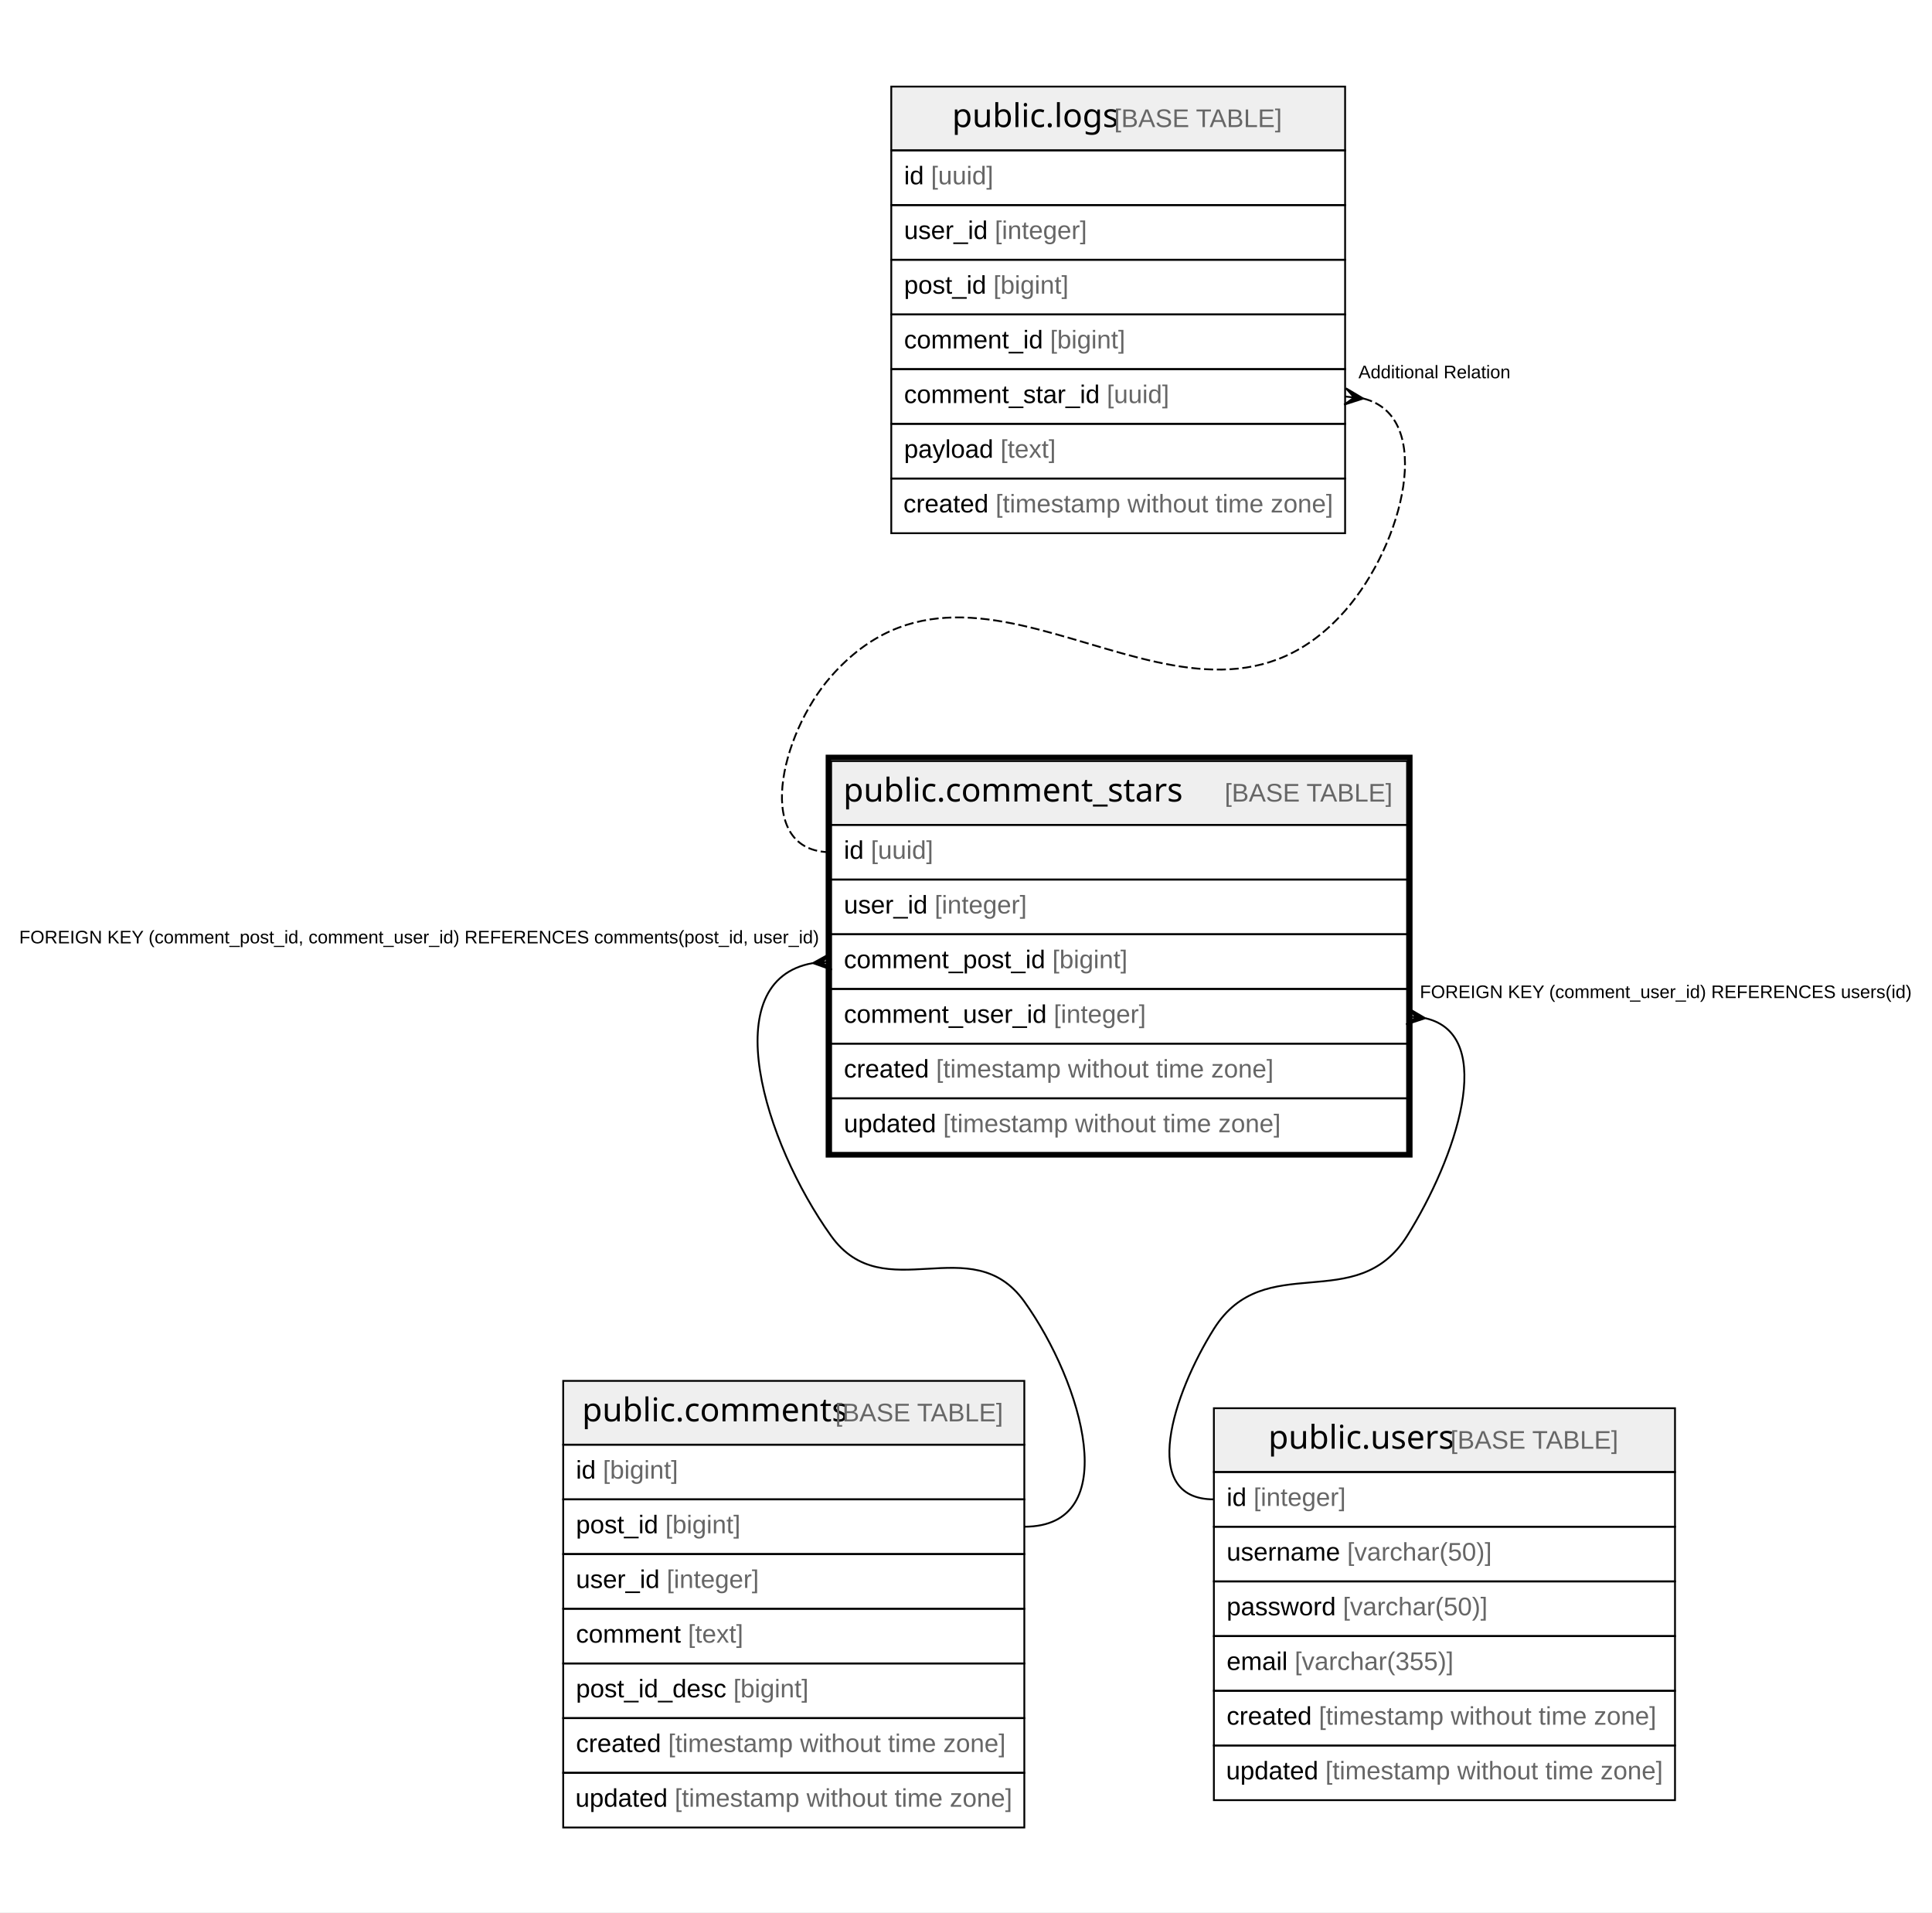
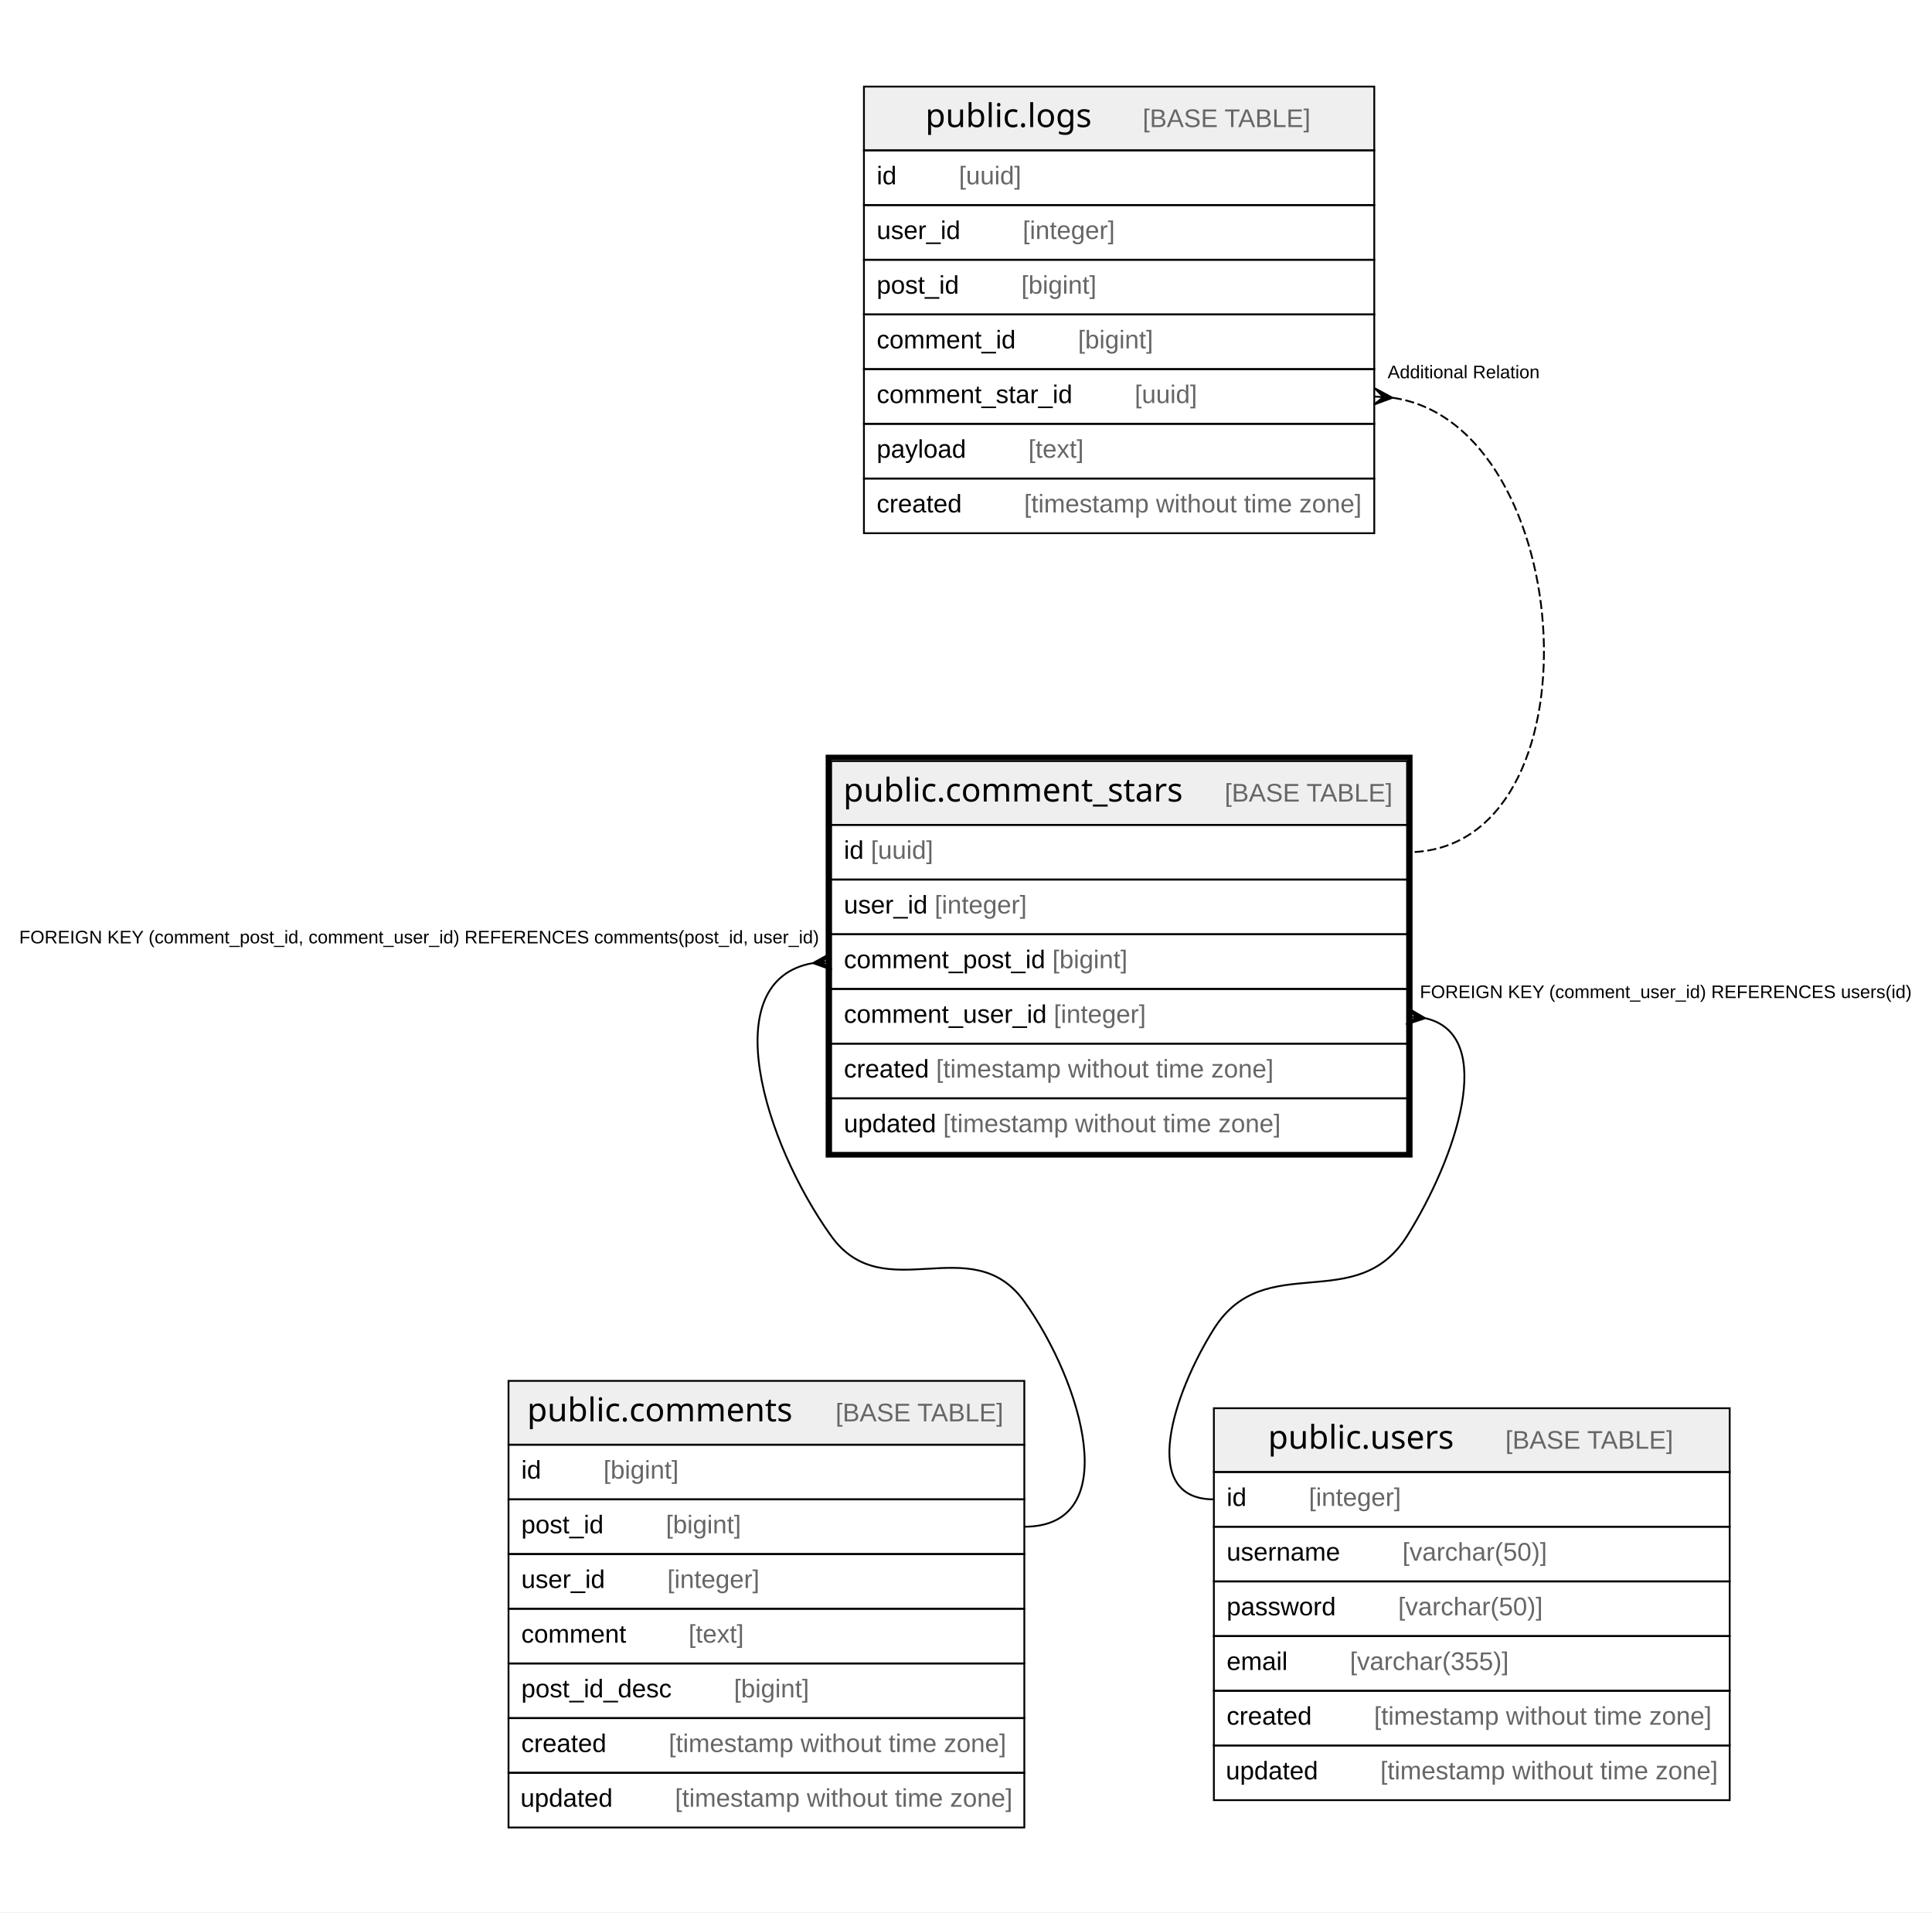
<svg xmlns="http://www.w3.org/2000/svg" width="1060pt" height="1049pt" viewBox="0.00 0.00 1060.00 1049.00">
  <g id="graph0" class="graph" transform="scale(1 1) rotate(0) translate(4 1045)">
    <polygon fill="#ffffff" stroke="transparent" points="-4,4 -4,-1045 1056,-1045 1056,4 -4,4" />
    <g id="node1" class="node">
      <polygon fill="#efefef" stroke="transparent" points="452,-592.5 452,-627.5 768,-627.5 768,-592.5 452,-592.5" />
      <polygon fill="none" stroke="#000000" points="452,-592.5 452,-627.5 768,-627.5 768,-592.5 452,-592.5" />
      <text text-anchor="start" x="458.705" y="-605.3" font-family="Arial Bold" font-size="18.00" fill="#000000">public.comment_stars</text>
      <text text-anchor="start" x="633.727" y="-605.3" font-family="Arial" font-size="14.00" fill="#000000">    </text>
      <text text-anchor="start" x="667.931" y="-605.3" font-family="Arial" font-size="14.00" fill="#666666">[BASE TABLE]</text>
      <polygon fill="none" stroke="#000000" points="452,-562.5 452,-592.5 768,-592.5 768,-562.5 452,-562.5" />
      <text text-anchor="start" x="459" y="-573.9" font-family="Arial" font-size="14.00" fill="#000000">id </text>
      <text text-anchor="start" x="473.78" y="-573.9" font-family="Arial" font-size="14.00" fill="#666666">[uuid]</text>
      <polygon fill="none" stroke="#000000" points="452,-532.5 452,-562.5 768,-562.5 768,-532.5 452,-532.5" />
      <text text-anchor="start" x="459" y="-543.9" font-family="Arial" font-size="14.00" fill="#000000">user_id </text>
      <text text-anchor="start" x="508.788" y="-543.9" font-family="Arial" font-size="14.00" fill="#666666">[integer]</text>
      <polygon fill="none" stroke="#000000" points="452,-502.5 452,-532.5 768,-532.5 768,-502.5 452,-502.5" />
      <text text-anchor="start" x="459" y="-513.9" font-family="Arial" font-size="14.00" fill="#000000">comment_post_id </text>
      <text text-anchor="start" x="573.36" y="-513.9" font-family="Arial" font-size="14.00" fill="#666666">[bigint]</text>
      <polygon fill="none" stroke="#000000" points="452,-472.5 452,-502.5 768,-502.5 768,-472.5 452,-472.5" />
      <text text-anchor="start" x="459" y="-483.9" font-family="Arial" font-size="14.00" fill="#000000">comment_user_id </text>
      <text text-anchor="start" x="574.13" y="-483.9" font-family="Arial" font-size="14.00" fill="#666666">[integer]</text>
      <polygon fill="none" stroke="#000000" points="452,-442.5 452,-472.5 768,-472.5 768,-442.5 452,-442.5" />
      <text text-anchor="start" x="459" y="-453.9" font-family="Arial" font-size="14.00" fill="#000000">created </text>
      <text text-anchor="start" x="509.572" y="-453.9" font-family="Arial" font-size="14.00" fill="#666666">[timestamp without time zone]</text>
      <polygon fill="none" stroke="#000000" points="452,-412.5 452,-442.5 768,-442.5 768,-412.5 452,-412.5" />
      <text text-anchor="start" x="459" y="-423.9" font-family="Arial" font-size="14.00" fill="#000000">updated </text>
      <text text-anchor="start" x="513.477" y="-423.9" font-family="Arial" font-size="14.00" fill="#666666">[timestamp without time zone]</text>
      <polygon fill="none" stroke="#000000" stroke-width="3" points="450.5,-411.5 450.5,-629.5 769.5,-629.5 769.5,-411.5 450.5,-411.5" />
    </g>
    <g id="node3" class="node">
-       <polygon fill="#efefef" stroke="transparent" points="305,-252.5 305,-287.5 558,-287.5 558,-252.5 305,-252.5" />
-       <polygon fill="none" stroke="#000000" points="305,-252.5 305,-287.5 558,-287.5 558,-252.5 305,-252.5" />
-       <text text-anchor="start" x="315.366" y="-265.3" font-family="Arial Bold" font-size="18.00" fill="#000000">public.comments</text>
-       <text text-anchor="start" x="450.38" y="-265.3" font-family="Arial" font-size="14.00" fill="#000000"> </text>
-       <text text-anchor="start" x="454.271" y="-265.3" font-family="Arial" font-size="14.00" fill="#666666">[BASE TABLE]</text>
-       <polygon fill="none" stroke="#000000" points="305,-222.5 305,-252.5 558,-252.5 558,-222.5 305,-222.5" />
-       <text text-anchor="start" x="312" y="-233.9" font-family="Arial" font-size="14.00" fill="#000000">id </text>
-       <text text-anchor="start" x="326.78" y="-233.9" font-family="Arial" font-size="14.00" fill="#666666">[bigint]</text>
-       <polygon fill="none" stroke="#000000" points="305,-192.5 305,-222.5 558,-222.5 558,-192.5 305,-192.5" />
-       <text text-anchor="start" x="312" y="-203.9" font-family="Arial" font-size="14.00" fill="#000000">post_id </text>
-       <text text-anchor="start" x="361.018" y="-203.9" font-family="Arial" font-size="14.00" fill="#666666">[bigint]</text>
-       <polygon fill="none" stroke="#000000" points="305,-162.5 305,-192.5 558,-192.5 558,-162.5 305,-162.5" />
-       <text text-anchor="start" x="312" y="-173.9" font-family="Arial" font-size="14.00" fill="#000000">user_id </text>
-       <text text-anchor="start" x="361.788" y="-173.9" font-family="Arial" font-size="14.00" fill="#666666">[integer]</text>
-       <polygon fill="none" stroke="#000000" points="305,-132.5 305,-162.5 558,-162.5 558,-132.5 305,-132.5" />
-       <text text-anchor="start" x="312" y="-143.9" font-family="Arial" font-size="14.00" fill="#000000">comment </text>
-       <text text-anchor="start" x="373.45" y="-143.9" font-family="Arial" font-size="14.00" fill="#666666">[text]</text>
-       <polygon fill="none" stroke="#000000" points="305,-102.5 305,-132.5 558,-132.5 558,-102.5 305,-102.5" />
-       <text text-anchor="start" x="312" y="-113.9" font-family="Arial" font-size="14.00" fill="#000000">post_id_desc </text>
-       <text text-anchor="start" x="398.366" y="-113.9" font-family="Arial" font-size="14.00" fill="#666666">[bigint]</text>
-       <polygon fill="none" stroke="#000000" points="305,-72.5 305,-102.5 558,-102.5 558,-72.5 305,-72.5" />
-       <text text-anchor="start" x="312" y="-83.9" font-family="Arial" font-size="14.00" fill="#000000">created </text>
-       <text text-anchor="start" x="362.572" y="-83.9" font-family="Arial" font-size="14.00" fill="#666666">[timestamp without time zone]</text>
-       <polygon fill="none" stroke="#000000" points="305,-42.5 305,-72.5 558,-72.5 558,-42.5 305,-42.5" />
-       <text text-anchor="start" x="311.692" y="-53.9" font-family="Arial" font-size="14.00" fill="#000000">updated </text>
-       <text text-anchor="start" x="366.168" y="-53.9" font-family="Arial" font-size="14.00" fill="#666666">[timestamp without time zone]</text>
+       <polygon fill="#efefef" stroke="transparent" points="275,-252.5 275,-287.5 558,-287.5 558,-252.5 275,-252.5" />
+       <polygon fill="none" stroke="#000000" points="275,-252.5 275,-287.5 558,-287.5 558,-252.5 275,-252.5" />
+       <text text-anchor="start" x="285.209" y="-265.3" font-family="Arial Bold" font-size="18.00" fill="#000000">public.comments</text>
+       <text text-anchor="start" x="420.223" y="-265.3" font-family="Arial" font-size="14.00" fill="#000000">    </text>
+       <text text-anchor="start" x="454.428" y="-265.3" font-family="Arial" font-size="14.00" fill="#666666">[BASE TABLE]</text>
+       <polygon fill="none" stroke="#000000" points="275,-222.5 275,-252.5 558,-252.5 558,-222.5 275,-222.5" />
+       <text text-anchor="start" x="282" y="-233.9" font-family="Arial" font-size="14.00" fill="#000000">id    </text>
+       <text text-anchor="start" x="327.094" y="-233.9" font-family="Arial" font-size="14.00" fill="#666666">[bigint]</text>
+       <polygon fill="none" stroke="#000000" points="275,-192.5 275,-222.5 558,-222.5 558,-192.5 275,-192.5" />
+       <text text-anchor="start" x="282" y="-203.9" font-family="Arial" font-size="14.00" fill="#000000">post_id    </text>
+       <text text-anchor="start" x="361.332" y="-203.9" font-family="Arial" font-size="14.00" fill="#666666">[bigint]</text>
+       <polygon fill="none" stroke="#000000" points="275,-162.5 275,-192.5 558,-192.5 558,-162.5 275,-162.5" />
+       <text text-anchor="start" x="282" y="-173.9" font-family="Arial" font-size="14.00" fill="#000000">user_id    </text>
+       <text text-anchor="start" x="362.102" y="-173.9" font-family="Arial" font-size="14.00" fill="#666666">[integer]</text>
+       <polygon fill="none" stroke="#000000" points="275,-132.5 275,-162.5 558,-162.5 558,-132.5 275,-132.5" />
+       <text text-anchor="start" x="282" y="-143.9" font-family="Arial" font-size="14.00" fill="#000000">comment    </text>
+       <text text-anchor="start" x="373.764" y="-143.9" font-family="Arial" font-size="14.00" fill="#666666">[text]</text>
+       <polygon fill="none" stroke="#000000" points="275,-102.5 275,-132.5 558,-132.5 558,-102.5 275,-102.5" />
+       <text text-anchor="start" x="282" y="-113.9" font-family="Arial" font-size="14.00" fill="#000000">post_id_desc    </text>
+       <text text-anchor="start" x="398.68" y="-113.9" font-family="Arial" font-size="14.00" fill="#666666">[bigint]</text>
+       <polygon fill="none" stroke="#000000" points="275,-72.5 275,-102.5 558,-102.5 558,-72.5 275,-72.5" />
+       <text text-anchor="start" x="282" y="-83.9" font-family="Arial" font-size="14.00" fill="#000000">created    </text>
+       <text text-anchor="start" x="362.886" y="-83.9" font-family="Arial" font-size="14.00" fill="#666666">[timestamp without time zone]</text>
+       <polygon fill="none" stroke="#000000" points="275,-42.5 275,-72.5 558,-72.5 558,-42.5 275,-42.5" />
+       <text text-anchor="start" x="281.534" y="-53.9" font-family="Arial" font-size="14.00" fill="#000000">updated    </text>
+       <text text-anchor="start" x="366.325" y="-53.9" font-family="Arial" font-size="14.00" fill="#666666">[timestamp without time zone]</text>
    </g>
    <g id="edge2" class="edge">
      <path fill="none" stroke="#000000" d="M441.863,-516.66C388.199,-507.111 415.173,-418.4 452,-367 480.978,-326.555 529.023,-371.445 558,-331 589.968,-286.381 612.889,-207.5 558,-207.5" />
      <polygon fill="#000000" stroke="#000000" points="442.034,-516.674 451.628,-521.985 447.017,-517.087 452,-517.5 452,-517.5 452,-517.5 447.017,-517.087 452.372,-513.015 442.034,-516.674 442.034,-516.674" />
      <text text-anchor="start" x="6.533" y="-527.5" font-family="Arial" font-size="10.00" fill="#000000">FOREIGN KEY (comment_post_id, comment_user_id) REFERENCES comments(post_id, user_id)</text>
    </g>
    <g id="node4" class="node">
-       <polygon fill="#efefef" stroke="transparent" points="662,-237.5 662,-272.5 915,-272.5 915,-237.5 662,-237.5" />
-       <polygon fill="none" stroke="#000000" points="662,-237.5 662,-272.5 915,-272.5 915,-237.5 662,-237.5" />
-       <text text-anchor="start" x="691.866" y="-250.3" font-family="Arial Bold" font-size="18.00" fill="#000000">public.users</text>
-       <text text-anchor="start" x="787.88" y="-250.3" font-family="Arial" font-size="14.00" fill="#000000"> </text>
-       <text text-anchor="start" x="791.771" y="-250.3" font-family="Arial" font-size="14.00" fill="#666666">[BASE TABLE]</text>
-       <polygon fill="none" stroke="#000000" points="662,-207.5 662,-237.5 915,-237.5 915,-207.5 662,-207.5" />
-       <text text-anchor="start" x="669" y="-218.9" font-family="Arial" font-size="14.00" fill="#000000">id </text>
-       <text text-anchor="start" x="683.78" y="-218.9" font-family="Arial" font-size="14.00" fill="#666666">[integer]</text>
-       <polygon fill="none" stroke="#000000" points="662,-177.5 662,-207.5 915,-207.5 915,-177.5 662,-177.5" />
-       <text text-anchor="start" x="669" y="-188.9" font-family="Arial" font-size="14.00" fill="#000000">username </text>
-       <text text-anchor="start" x="735.125" y="-188.9" font-family="Arial" font-size="14.00" fill="#666666">[varchar(50)]</text>
-       <polygon fill="none" stroke="#000000" points="662,-147.5 662,-177.5 915,-177.5 915,-147.5 662,-147.5" />
-       <text text-anchor="start" x="669" y="-158.9" font-family="Arial" font-size="14.00" fill="#000000">password </text>
-       <text text-anchor="start" x="732.788" y="-158.9" font-family="Arial" font-size="14.00" fill="#666666">[varchar(50)]</text>
-       <polygon fill="none" stroke="#000000" points="662,-117.5 662,-147.5 915,-147.5 915,-117.5 662,-117.5" />
-       <text text-anchor="start" x="669" y="-128.9" font-family="Arial" font-size="14.00" fill="#000000">email </text>
-       <text text-anchor="start" x="706.33" y="-128.9" font-family="Arial" font-size="14.00" fill="#666666">[varchar(355)]</text>
-       <polygon fill="none" stroke="#000000" points="662,-87.5 662,-117.5 915,-117.5 915,-87.5 662,-87.5" />
-       <text text-anchor="start" x="669" y="-98.9" font-family="Arial" font-size="14.00" fill="#000000">created </text>
-       <text text-anchor="start" x="719.572" y="-98.9" font-family="Arial" font-size="14.00" fill="#666666">[timestamp without time zone]</text>
-       <polygon fill="none" stroke="#000000" points="662,-57.5 662,-87.5 915,-87.5 915,-57.5 662,-57.5" />
-       <text text-anchor="start" x="668.692" y="-68.9" font-family="Arial" font-size="14.00" fill="#000000">updated </text>
-       <text text-anchor="start" x="723.168" y="-68.9" font-family="Arial" font-size="14.00" fill="#666666">[timestamp without time zone]</text>
+       <polygon fill="#efefef" stroke="transparent" points="662,-237.5 662,-272.5 945,-272.5 945,-237.5 662,-237.5" />
+       <polygon fill="none" stroke="#000000" points="662,-237.5 662,-272.5 945,-272.5 945,-237.5 662,-237.5" />
+       <text text-anchor="start" x="691.709" y="-250.3" font-family="Arial Bold" font-size="18.00" fill="#000000">public.users</text>
+       <text text-anchor="start" x="787.723" y="-250.3" font-family="Arial" font-size="14.00" fill="#000000">    </text>
+       <text text-anchor="start" x="821.928" y="-250.3" font-family="Arial" font-size="14.00" fill="#666666">[BASE TABLE]</text>
+       <polygon fill="none" stroke="#000000" points="662,-207.5 662,-237.5 945,-237.5 945,-207.5 662,-207.5" />
+       <text text-anchor="start" x="669" y="-218.9" font-family="Arial" font-size="14.00" fill="#000000">id    </text>
+       <text text-anchor="start" x="714.094" y="-218.9" font-family="Arial" font-size="14.00" fill="#666666">[integer]</text>
+       <polygon fill="none" stroke="#000000" points="662,-177.5 662,-207.5 945,-207.5 945,-177.5 662,-177.5" />
+       <text text-anchor="start" x="669" y="-188.9" font-family="Arial" font-size="14.00" fill="#000000">username    </text>
+       <text text-anchor="start" x="765.439" y="-188.9" font-family="Arial" font-size="14.00" fill="#666666">[varchar(50)]</text>
+       <polygon fill="none" stroke="#000000" points="662,-147.5 662,-177.5 945,-177.5 945,-147.5 662,-147.5" />
+       <text text-anchor="start" x="669" y="-158.9" font-family="Arial" font-size="14.00" fill="#000000">password    </text>
+       <text text-anchor="start" x="763.102" y="-158.9" font-family="Arial" font-size="14.00" fill="#666666">[varchar(50)]</text>
+       <polygon fill="none" stroke="#000000" points="662,-117.5 662,-147.5 945,-147.5 945,-117.5 662,-117.5" />
+       <text text-anchor="start" x="669" y="-128.9" font-family="Arial" font-size="14.00" fill="#000000">email    </text>
+       <text text-anchor="start" x="736.644" y="-128.9" font-family="Arial" font-size="14.00" fill="#666666">[varchar(355)]</text>
+       <polygon fill="none" stroke="#000000" points="662,-87.5 662,-117.5 945,-117.5 945,-87.5 662,-87.5" />
+       <text text-anchor="start" x="669" y="-98.9" font-family="Arial" font-size="14.00" fill="#000000">created    </text>
+       <text text-anchor="start" x="749.886" y="-98.9" font-family="Arial" font-size="14.00" fill="#666666">[timestamp without time zone]</text>
+       <polygon fill="none" stroke="#000000" points="662,-57.5 662,-87.5 945,-87.5 945,-57.5 662,-57.5" />
+       <text text-anchor="start" x="668.534" y="-68.9" font-family="Arial" font-size="14.00" fill="#000000">updated    </text>
+       <text text-anchor="start" x="753.325" y="-68.9" font-family="Arial" font-size="14.00" fill="#666666">[timestamp without time zone]</text>
    </g>
    <g id="edge3" class="edge">
      <path fill="none" stroke="#000000" d="M778.157,-486.422C818.015,-477.078 794.497,-409.154 768,-367 740.177,-322.738 689.823,-360.262 662,-316 639.885,-280.818 620.444,-222.5 662,-222.5" />
      <polygon fill="#000000" stroke="#000000" points="777.944,-486.444 767.525,-483.025 772.972,-486.972 768,-487.5 768,-487.5 768,-487.5 772.972,-486.972 768.475,-491.975 777.944,-486.444 777.944,-486.444" />
      <text text-anchor="start" x="774.998" y="-497.5" font-family="Arial" font-size="10.00" fill="#000000">FOREIGN KEY (comment_user_id) REFERENCES users(id)</text>
    </g>
    <g id="node2" class="node">
-       <polygon fill="#efefef" stroke="transparent" points="485,-962.5 485,-997.5 734,-997.5 734,-962.5 485,-962.5" />
-       <polygon fill="none" stroke="#000000" points="485,-962.5 485,-997.5 734,-997.5 734,-962.5 485,-962.5" />
-       <text text-anchor="start" x="518.365" y="-975.3" font-family="Arial Bold" font-size="18.00" fill="#000000">public.logs</text>
-       <text text-anchor="start" x="603.381" y="-975.3" font-family="Arial" font-size="14.00" fill="#000000"> </text>
-       <text text-anchor="start" x="607.272" y="-975.3" font-family="Arial" font-size="14.00" fill="#666666">[BASE TABLE]</text>
-       <polygon fill="none" stroke="#000000" points="485,-932.5 485,-962.5 734,-962.5 734,-932.5 485,-932.5" />
-       <text text-anchor="start" x="492" y="-943.9" font-family="Arial" font-size="14.00" fill="#000000">id </text>
-       <text text-anchor="start" x="506.78" y="-943.9" font-family="Arial" font-size="14.00" fill="#666666">[uuid]</text>
-       <polygon fill="none" stroke="#000000" points="485,-902.5 485,-932.5 734,-932.5 734,-902.5 485,-902.5" />
-       <text text-anchor="start" x="492" y="-913.9" font-family="Arial" font-size="14.00" fill="#000000">user_id </text>
-       <text text-anchor="start" x="541.788" y="-913.9" font-family="Arial" font-size="14.00" fill="#666666">[integer]</text>
-       <polygon fill="none" stroke="#000000" points="485,-872.5 485,-902.5 734,-902.5 734,-872.5 485,-872.5" />
-       <text text-anchor="start" x="492" y="-883.9" font-family="Arial" font-size="14.00" fill="#000000">post_id </text>
-       <text text-anchor="start" x="541.018" y="-883.9" font-family="Arial" font-size="14.00" fill="#666666">[bigint]</text>
-       <polygon fill="none" stroke="#000000" points="485,-842.5 485,-872.5 734,-872.5 734,-842.5 485,-842.5" />
-       <text text-anchor="start" x="492" y="-853.9" font-family="Arial" font-size="14.00" fill="#000000">comment_id </text>
-       <text text-anchor="start" x="572.122" y="-853.9" font-family="Arial" font-size="14.00" fill="#666666">[bigint]</text>
-       <polygon fill="none" stroke="#000000" points="485,-812.5 485,-842.5 734,-842.5 734,-812.5 485,-812.5" />
-       <text text-anchor="start" x="492" y="-823.9" font-family="Arial" font-size="14.00" fill="#000000">comment_star_id </text>
-       <text text-anchor="start" x="603.238" y="-823.9" font-family="Arial" font-size="14.00" fill="#666666">[uuid]</text>
-       <polygon fill="none" stroke="#000000" points="485,-782.5 485,-812.5 734,-812.5 734,-782.5 485,-782.5" />
-       <text text-anchor="start" x="492" y="-793.9" font-family="Arial" font-size="14.00" fill="#000000">payload </text>
-       <text text-anchor="start" x="544.91" y="-793.9" font-family="Arial" font-size="14.00" fill="#666666">[text]</text>
-       <polygon fill="none" stroke="#000000" points="485,-752.5 485,-782.5 734,-782.5 734,-752.5 485,-752.5" />
-       <text text-anchor="start" x="491.644" y="-763.9" font-family="Arial" font-size="14.00" fill="#000000">created </text>
-       <text text-anchor="start" x="542.216" y="-763.9" font-family="Arial" font-size="14.00" fill="#666666">[timestamp without time zone]</text>
+       <polygon fill="#efefef" stroke="transparent" points="470,-962.5 470,-997.5 750,-997.5 750,-962.5 470,-962.5" />
+       <polygon fill="none" stroke="#000000" points="470,-962.5 470,-997.5 750,-997.5 750,-962.5 470,-962.5" />
+       <text text-anchor="start" x="503.708" y="-975.3" font-family="Arial Bold" font-size="18.00" fill="#000000">public.logs</text>
+       <text text-anchor="start" x="588.724" y="-975.3" font-family="Arial" font-size="14.00" fill="#000000">    </text>
+       <text text-anchor="start" x="622.929" y="-975.3" font-family="Arial" font-size="14.00" fill="#666666">[BASE TABLE]</text>
+       <polygon fill="none" stroke="#000000" points="470,-932.5 470,-962.5 750,-962.5 750,-932.5 470,-932.5" />
+       <text text-anchor="start" x="477" y="-943.9" font-family="Arial" font-size="14.00" fill="#000000">id    </text>
+       <text text-anchor="start" x="522.094" y="-943.9" font-family="Arial" font-size="14.00" fill="#666666">[uuid]</text>
+       <polygon fill="none" stroke="#000000" points="470,-902.5 470,-932.5 750,-932.5 750,-902.5 470,-902.5" />
+       <text text-anchor="start" x="477" y="-913.9" font-family="Arial" font-size="14.00" fill="#000000">user_id    </text>
+       <text text-anchor="start" x="557.102" y="-913.9" font-family="Arial" font-size="14.00" fill="#666666">[integer]</text>
+       <polygon fill="none" stroke="#000000" points="470,-872.5 470,-902.5 750,-902.5 750,-872.5 470,-872.5" />
+       <text text-anchor="start" x="477" y="-883.9" font-family="Arial" font-size="14.00" fill="#000000">post_id    </text>
+       <text text-anchor="start" x="556.332" y="-883.9" font-family="Arial" font-size="14.00" fill="#666666">[bigint]</text>
+       <polygon fill="none" stroke="#000000" points="470,-842.5 470,-872.5 750,-872.5 750,-842.5 470,-842.5" />
+       <text text-anchor="start" x="477" y="-853.9" font-family="Arial" font-size="14.00" fill="#000000">comment_id    </text>
+       <text text-anchor="start" x="587.436" y="-853.9" font-family="Arial" font-size="14.00" fill="#666666">[bigint]</text>
+       <polygon fill="none" stroke="#000000" points="470,-812.5 470,-842.5 750,-842.5 750,-812.5 470,-812.5" />
+       <text text-anchor="start" x="477" y="-823.9" font-family="Arial" font-size="14.00" fill="#000000">comment_star_id    </text>
+       <text text-anchor="start" x="618.553" y="-823.9" font-family="Arial" font-size="14.00" fill="#666666">[uuid]</text>
+       <polygon fill="none" stroke="#000000" points="470,-782.5 470,-812.5 750,-812.5 750,-782.5 470,-782.5" />
+       <text text-anchor="start" x="477" y="-793.9" font-family="Arial" font-size="14.00" fill="#000000">payload    </text>
+       <text text-anchor="start" x="560.224" y="-793.9" font-family="Arial" font-size="14.00" fill="#666666">[text]</text>
+       <polygon fill="none" stroke="#000000" points="470,-752.5 470,-782.5 750,-782.5 750,-752.5 470,-752.5" />
+       <text text-anchor="start" x="476.987" y="-763.9" font-family="Arial" font-size="14.00" fill="#000000">created    </text>
+       <text text-anchor="start" x="557.873" y="-763.9" font-family="Arial" font-size="14.00" fill="#666666">[timestamp without time zone]</text>
    </g>
    <g id="edge1" class="edge">
-       <path fill="none" stroke="#000000" stroke-dasharray="5,2" d="M743.997,-826.379C783.648,-816.682 766.083,-746.439 734,-710 650.505,-615.168 535.495,-768.832 452,-674 423.658,-641.81 409.111,-577.5 452,-577.5" />
-       <polygon fill="#000000" stroke="#000000" points="743.938,-826.386 733.499,-823.028 738.969,-826.943 734,-827.5 734,-827.5 734,-827.5 738.969,-826.943 734.501,-831.972 743.938,-826.386 743.938,-826.386" />
-       <text text-anchor="start" x="741.324" y="-837.5" font-family="Arial" font-size="10.00" fill="#000000">Additional Relation</text>
+       <path fill="none" stroke="#000000" stroke-dasharray="5,2" d="M760.169,-826.783C862.397,-812.119 875.918,-577.5 768,-577.5" />
+       <polygon fill="#000000" stroke="#000000" points="759.975,-826.796 749.683,-823.011 754.988,-827.148 750,-827.5 750,-827.5 750,-827.5 754.988,-827.148 750.317,-831.989 759.975,-826.796 759.975,-826.796" />
+       <text text-anchor="start" x="757.324" y="-837.5" font-family="Arial" font-size="10.00" fill="#000000">Additional Relation</text>
    </g>
  </g>
</svg>
